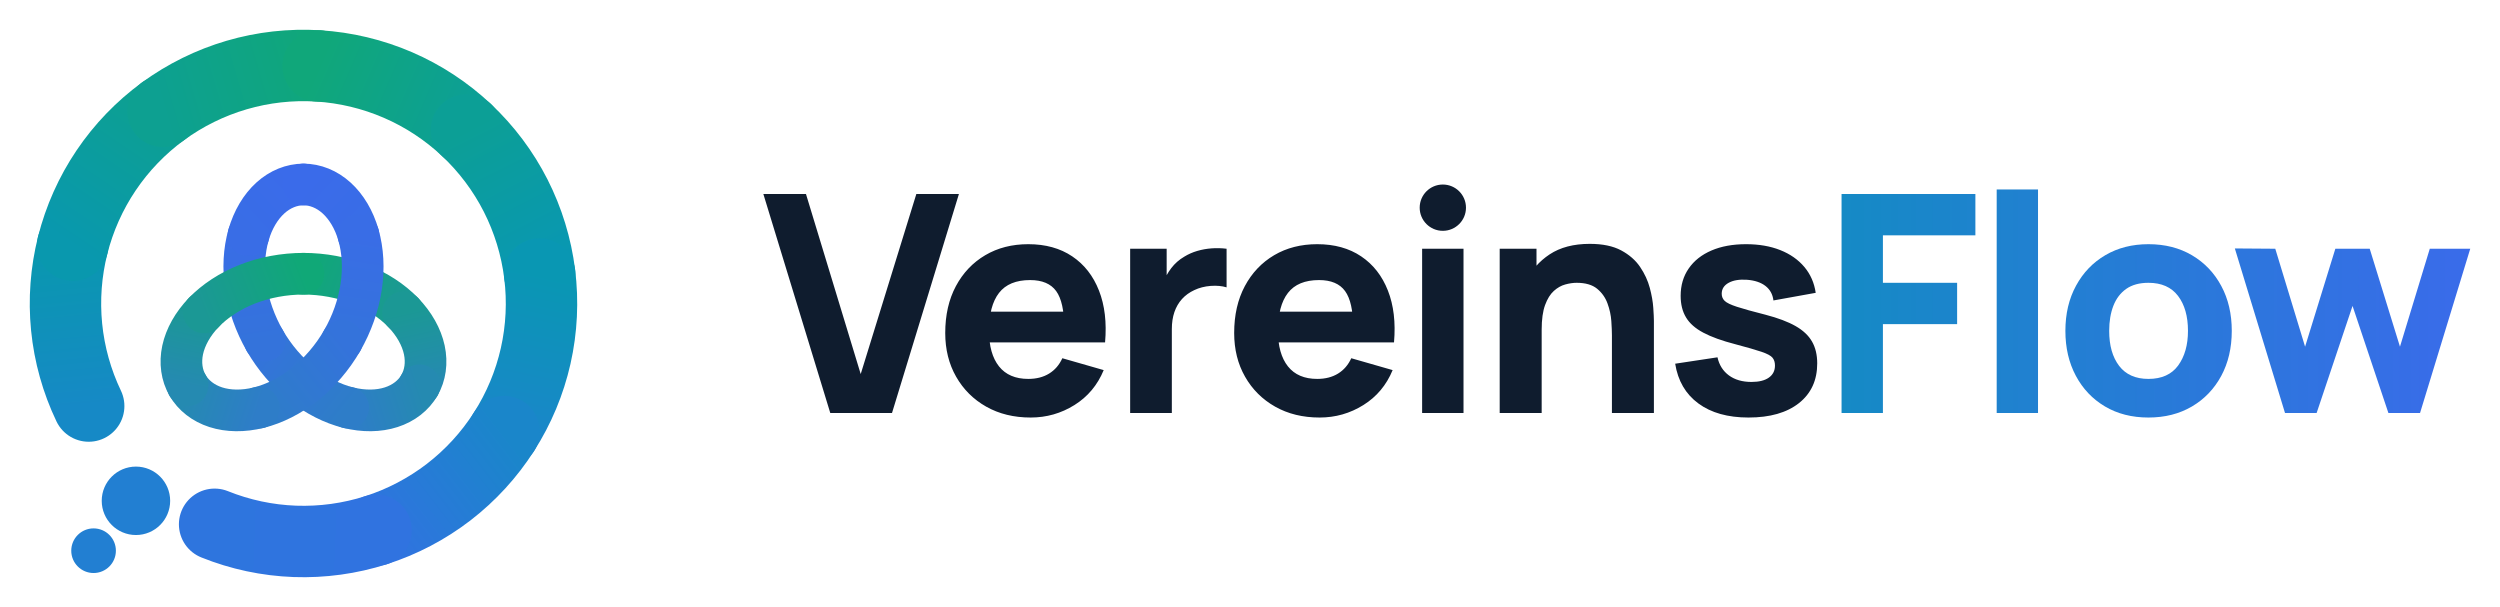
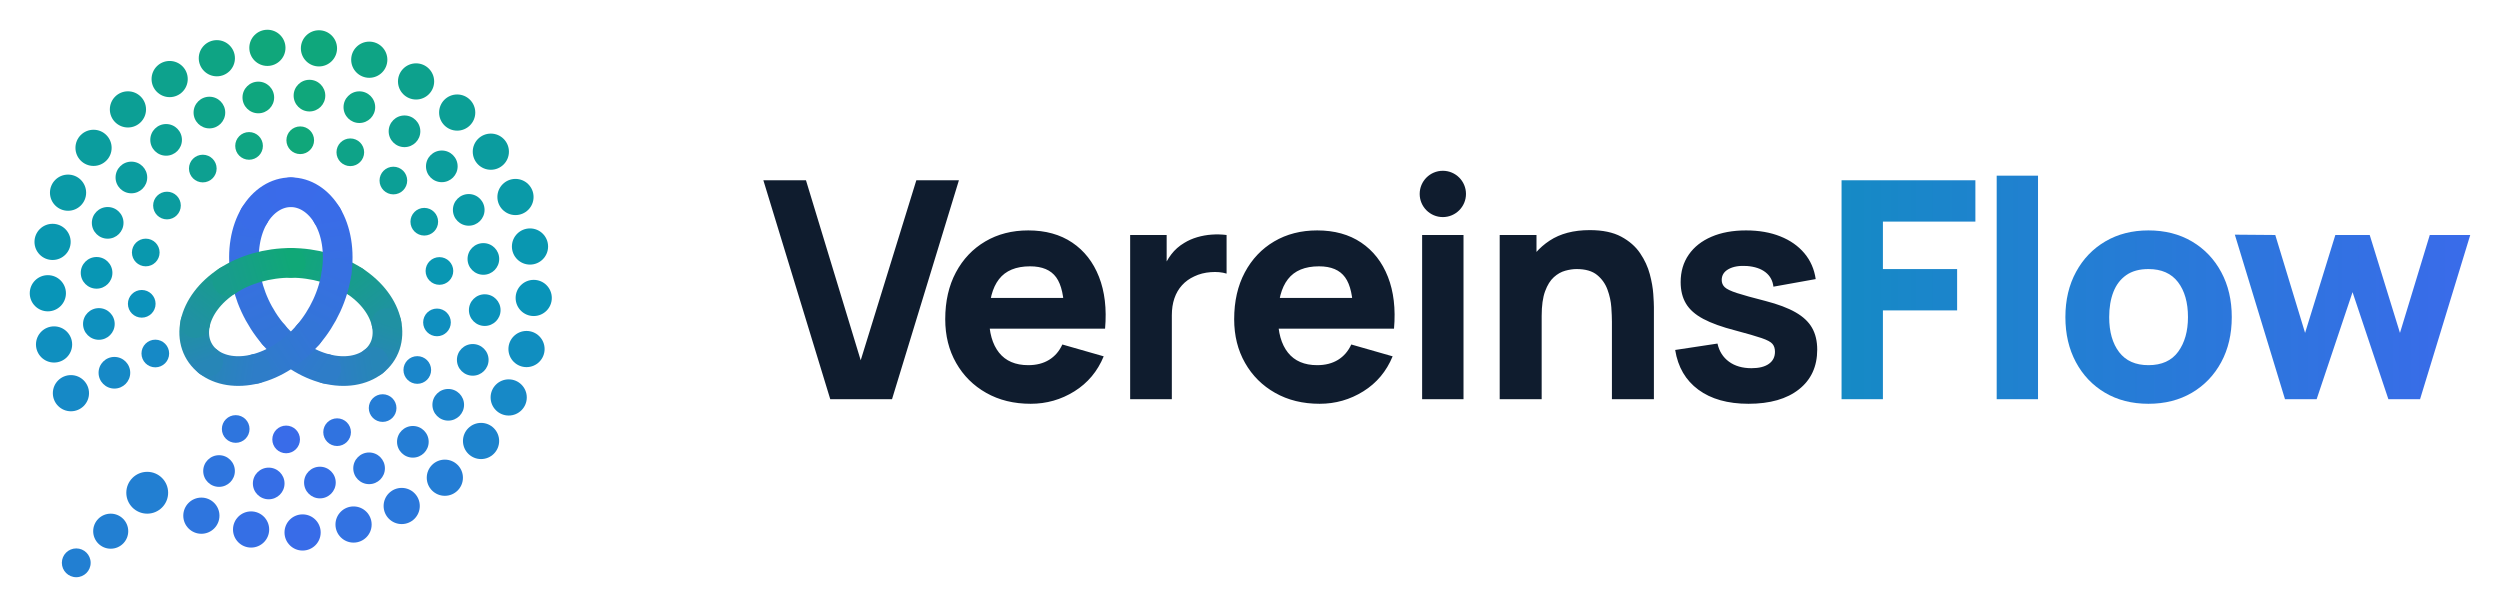
<svg xmlns="http://www.w3.org/2000/svg" width="840.24" height="204" viewBox="0 0 840.24 204" role="img" aria-label="VereinsFlow">
  <defs>
-     <linearGradient id="vfqb0" gradientUnits="userSpaceOnUse" x1="29.81" y1="136.47" x2="24.43" y2="82.43">
-       <stop offset="0" stop-color="#1689C6" />
-       <stop offset="1" stop-color="#0998AE" />
+     <linearGradient id="vfqP3k0" gradientUnits="userSpaceOnUse" x1="97.75" y1="88.35" x2="119.08" y2="94.4">
+       <stop offset="0" stop-color="#10A877" />
+       <stop offset="1" stop-color="#189C8D" />
    </linearGradient>
-     <linearGradient id="vfqb1" gradientUnits="userSpaceOnUse" x1="24.43" y1="82.43" x2="54.79" y2="37.41">
-       <stop offset="0" stop-color="#0998AE" />
-       <stop offset="1" stop-color="#0DA091" />
+     <linearGradient id="vfqP3k1" gradientUnits="userSpaceOnUse" x1="119.08" y1="94.4" x2="129.89" y2="108.62">
+       <stop offset="0" stop-color="#189C8D" />
+       <stop offset="1" stop-color="#2091A3" />
    </linearGradient>
-     <linearGradient id="vfqb2" gradientUnits="userSpaceOnUse" x1="54.79" y1="37.41" x2="106.91" y2="22.15">
-       <stop offset="0" stop-color="#0DA091" />
-       <stop offset="1" stop-color="#10A77A" />
+     <linearGradient id="vfqP3k2" gradientUnits="userSpaceOnUse" x1="129.89" y1="108.62" x2="125.51" y2="121.56">
+       <stop offset="0" stop-color="#2091A3" />
+       <stop offset="1" stop-color="#2786B7" />
    </linearGradient>
-     <linearGradient id="vfqb3" gradientUnits="userSpaceOnUse" x1="106.91" y1="22.15" x2="156.76" y2="43.68">
-       <stop offset="0" stop-color="#10A77A" />
-       <stop offset="1" stop-color="#0C9F96" />
-     </linearGradient>
-     <linearGradient id="vfqb4" gradientUnits="userSpaceOnUse" x1="156.76" y1="43.68" x2="181.38" y2="92.09">
-       <stop offset="0" stop-color="#0C9F96" />
-       <stop offset="1" stop-color="#0997B3" />
-     </linearGradient>
-     <linearGradient id="vfqb5" gradientUnits="userSpaceOnUse" x1="181.38" y1="92.09" x2="169.42" y2="145.06">
-       <stop offset="0" stop-color="#0997B3" />
-       <stop offset="1" stop-color="#1A86CA" />
-     </linearGradient>
-     <linearGradient id="vfqb6" gradientUnits="userSpaceOnUse" x1="169.42" y1="145.06" x2="126.4" y2="178.19">
-       <stop offset="0" stop-color="#1A86CA" />
-       <stop offset="1" stop-color="#3073E0" />
-     </linearGradient>
-     <linearGradient id="vfqb7" gradientUnits="userSpaceOnUse" x1="126.4" y1="178.19" x2="72.13" y2="176.21">
-       <stop offset="0" stop-color="#3073E0" />
-       <stop offset="1" stop-color="#2E75DE" />
-     </linearGradient>
-     <linearGradient id="vfqk0" gradientUnits="userSpaceOnUse" x1="102" y1="92" x2="135.48" y2="104.99">
-       <stop offset="0" stop-color="#10A877" />
-       <stop offset="1" stop-color="#1B9895" />
-     </linearGradient>
-     <linearGradient id="vfqk1" gradientUnits="userSpaceOnUse" x1="135.48" y1="104.99" x2="140.97" y2="129.5">
-       <stop offset="0" stop-color="#1B9895" />
-       <stop offset="1" stop-color="#258AB1" />
-     </linearGradient>
-     <linearGradient id="vfqk2" gradientUnits="userSpaceOnUse" x1="140.97" y1="129.5" x2="117" y2="137">
-       <stop offset="0" stop-color="#258AB1" />
+     <linearGradient id="vfqP3k3" gradientUnits="userSpaceOnUse" x1="125.51" y1="121.56" x2="109.62" y2="123.97">
+       <stop offset="0" stop-color="#2786B7" />
      <stop offset="1" stop-color="#2E7DC8" />
    </linearGradient>
-     <linearGradient id="vfqk3" gradientUnits="userSpaceOnUse" x1="117" y1="137" x2="89.01" y2="114.5">
+     <linearGradient id="vfqP3k4" gradientUnits="userSpaceOnUse" x1="109.62" y1="123.97" x2="91.93" y2="112.47">
      <stop offset="0" stop-color="#2E7DC8" />
-       <stop offset="1" stop-color="#3473DB" />
+       <stop offset="1" stop-color="#3375D7" />
    </linearGradient>
-     <linearGradient id="vfqk4" gradientUnits="userSpaceOnUse" x1="89.01" y1="114.5" x2="83.52" y2="79.01">
-       <stop offset="0" stop-color="#3473DB" />
-       <stop offset="1" stop-color="#396DE6" />
+     <linearGradient id="vfqP3k5" gradientUnits="userSpaceOnUse" x1="91.93" y1="112.47" x2="82.4" y2="91.83">
+       <stop offset="0" stop-color="#3375D7" />
+       <stop offset="1" stop-color="#3770E1" />
    </linearGradient>
-     <linearGradient id="vfqk5" gradientUnits="userSpaceOnUse" x1="83.52" y1="79.01" x2="102" y2="62">
-       <stop offset="0" stop-color="#396DE6" />
+     <linearGradient id="vfqP3k6" gradientUnits="userSpaceOnUse" x1="82.4" y1="91.83" x2="85.5" y2="72.47">
+       <stop offset="0" stop-color="#3770E1" />
+       <stop offset="1" stop-color="#396CE8" />
+     </linearGradient>
+     <linearGradient id="vfqP3k7" gradientUnits="userSpaceOnUse" x1="85.5" y1="72.47" x2="97.75" y2="64.61">
+       <stop offset="0" stop-color="#396CE8" />
      <stop offset="1" stop-color="#3A6BEA" />
    </linearGradient>
-     <linearGradient id="vfqk6" gradientUnits="userSpaceOnUse" x1="102" y1="62" x2="120.48" y2="79.01">
+     <linearGradient id="vfqP3k8" gradientUnits="userSpaceOnUse" x1="97.75" y1="64.61" x2="110" y2="72.47">
      <stop offset="0" stop-color="#3A6BEA" />
-       <stop offset="1" stop-color="#396DE6" />
+       <stop offset="1" stop-color="#396CE8" />
    </linearGradient>
-     <linearGradient id="vfqk7" gradientUnits="userSpaceOnUse" x1="120.48" y1="79.01" x2="114.99" y2="114.5">
-       <stop offset="0" stop-color="#396DE6" />
-       <stop offset="1" stop-color="#3473DB" />
+     <linearGradient id="vfqP3k9" gradientUnits="userSpaceOnUse" x1="110" y1="72.47" x2="113.1" y2="91.83">
+       <stop offset="0" stop-color="#396CE8" />
+       <stop offset="1" stop-color="#3770E1" />
    </linearGradient>
-     <linearGradient id="vfqk8" gradientUnits="userSpaceOnUse" x1="114.99" y1="114.5" x2="87" y2="137">
-       <stop offset="0" stop-color="#3473DB" />
+     <linearGradient id="vfqP3k10" gradientUnits="userSpaceOnUse" x1="113.1" y1="91.83" x2="103.57" y2="112.47">
+       <stop offset="0" stop-color="#3770E1" />
+       <stop offset="1" stop-color="#3375D7" />
+     </linearGradient>
+     <linearGradient id="vfqP3k11" gradientUnits="userSpaceOnUse" x1="103.57" y1="112.47" x2="85.88" y2="123.97">
+       <stop offset="0" stop-color="#3375D7" />
      <stop offset="1" stop-color="#2E7DC8" />
    </linearGradient>
-     <linearGradient id="vfqk9" gradientUnits="userSpaceOnUse" x1="87" y1="137" x2="63.03" y2="129.5">
+     <linearGradient id="vfqP3k12" gradientUnits="userSpaceOnUse" x1="85.88" y1="123.97" x2="69.99" y2="121.56">
      <stop offset="0" stop-color="#2E7DC8" />
-       <stop offset="1" stop-color="#258AB1" />
+       <stop offset="1" stop-color="#2786B7" />
    </linearGradient>
-     <linearGradient id="vfqk10" gradientUnits="userSpaceOnUse" x1="63.03" y1="129.5" x2="68.52" y2="104.99">
-       <stop offset="0" stop-color="#258AB1" />
-       <stop offset="1" stop-color="#1B9895" />
+     <linearGradient id="vfqP3k13" gradientUnits="userSpaceOnUse" x1="69.99" y1="121.56" x2="65.61" y2="108.62">
+       <stop offset="0" stop-color="#2786B7" />
+       <stop offset="1" stop-color="#2091A3" />
    </linearGradient>
-     <linearGradient id="vfqk11" gradientUnits="userSpaceOnUse" x1="68.52" y1="104.99" x2="102" y2="92">
-       <stop offset="0" stop-color="#1B9895" />
+     <linearGradient id="vfqP3k14" gradientUnits="userSpaceOnUse" x1="65.61" y1="108.62" x2="76.42" y2="94.4">
+       <stop offset="0" stop-color="#2091A3" />
+       <stop offset="1" stop-color="#189C8D" />
+     </linearGradient>
+     <linearGradient id="vfqP3k15" gradientUnits="userSpaceOnUse" x1="76.42" y1="94.4" x2="97.75" y2="88.35">
+       <stop offset="0" stop-color="#189C8D" />
      <stop offset="1" stop-color="#10A877" />
    </linearGradient>
-     <linearGradient id="vfqf" gradientUnits="userSpaceOnUse" x1="256.56" y1="0" x2="830.24" y2="0">
+     <linearGradient id="vfqP3f" gradientUnits="userSpaceOnUse" x1="256.56" y1="0" x2="830.24" y2="0">
      <stop offset="0" stop-color="#10A877" />
      <stop offset="0.5" stop-color="#0895B8" />
      <stop offset="1" stop-color="#3A6BEA" />
    </linearGradient>
  </defs>
-   <g fill="none" stroke-width="24" stroke-linecap="round">
-     <path d="M29.81 136.47C25.82 128.12 23.31 119.14 22.39 109.92C21.48 100.71 22.17 91.41 24.43 82.43" stroke="url(#vfqb0)" />
-     <path d="M24.43 82.43C26.69 73.46 30.5 64.94 35.67 57.27C40.85 49.59 47.32 42.87 54.79 37.41" stroke="url(#vfqb1)" />
-     <path d="M54.79 37.41C62.27 31.95 70.63 27.83 79.52 25.22C88.4 22.62 97.67 21.58 106.91 22.15" stroke="url(#vfqb2)" />
-     <path d="M106.91 22.15C116.15 22.72 125.22 24.89 133.72 28.56C142.22 32.23 150.02 37.35 156.76 43.68" stroke="url(#vfqb3)" />
-     <path d="M156.76 43.68C163.51 50.02 169.11 57.48 173.31 65.73C177.5 73.98 180.24 82.9 181.38 92.09" stroke="url(#vfqb4)" />
-     <path d="M181.38 92.09C182.53 101.27 182.07 110.59 180.04 119.62C178 128.65 174.41 137.26 169.42 145.06" stroke="url(#vfqb5)" />
-     <path d="M169.42 145.06C164.44 152.86 158.14 159.74 150.81 165.39C143.47 171.03 135.21 175.37 126.4 178.19" stroke="url(#vfqb6)" />
-     <path d="M126.4 178.19C117.58 181.01 108.34 182.28 99.09 181.95C89.84 181.61 80.72 179.67 72.13 176.21" stroke="url(#vfqb7)" />
+   <circle cx="23.84" cy="132.15" r="6.08" fill="#1689C6" />
+   <circle cx="18.17" cy="115.77" r="6.08" fill="#0F8FBF" />
+   <circle cx="16.08" cy="98.56" r="6.08" fill="#0895B8" />
+   <circle cx="17.67" cy="81.3" r="6.08" fill="#0997B0" />
+   <circle cx="22.87" cy="64.76" r="6.08" fill="#0A9AA7" />
+   <circle cx="31.44" cy="49.69" r="6.08" fill="#0B9D9E" />
+   <circle cx="43" cy="36.77" r="6.08" fill="#0C9F95" />
+   <circle cx="57.02" cy="26.57" r="6.08" fill="#0DA28D" />
+   <circle cx="72.88" cy="19.57" r="6.08" fill="#0EA484" />
+   <circle cx="89.87" cy="16.08" r="6.08" fill="#10A77B" />
+   <circle cx="107.2" cy="16.25" r="6.08" fill="#0FA77C" />
+   <circle cx="124.11" cy="20.07" r="6.08" fill="#0EA485" />
+   <circle cx="139.84" cy="27.37" r="6.08" fill="#0DA18D" />
+   <circle cx="153.66" cy="37.83" r="6.08" fill="#0C9F96" />
+   <circle cx="164.97" cy="50.98" r="6.08" fill="#0B9C9F" />
+   <circle cx="173.25" cy="66.21" r="6.08" fill="#0A9AA8" />
+   <circle cx="178.13" cy="82.85" r="6.08" fill="#0997B1" />
+   <circle cx="179.38" cy="100.14" r="6.08" fill="#0994B9" />
+   <circle cx="176.96" cy="117.31" r="6.08" fill="#108EC0" />
+   <circle cx="170.97" cy="133.58" r="6.08" fill="#1789C7" />
+   <circle cx="161.68" cy="148.21" r="6.08" fill="#1D83CD" />
+   <circle cx="149.51" cy="160.56" r="6.08" fill="#247DD4" />
+   <circle cx="135.01" cy="170.06" r="6.08" fill="#2B78DB" />
+   <circle cx="118.83" cy="176.29" r="6.08" fill="#3272E2" />
+   <circle cx="101.7" cy="178.96" r="6.08" fill="#386CE8" />
+   <circle cx="84.39" cy="177.96" r="6.08" fill="#356FE5" />
+   <circle cx="67.68" cy="173.32" r="6.08" fill="#2E75DE" />
+   <circle cx="38.45" cy="125.28" r="5.32" fill="#1689C6" />
+   <circle cx="33.23" cy="108.88" r="5.32" fill="#0E90BE" />
+   <circle cx="32.46" cy="91.7" r="5.32" fill="#0896B4" />
+   <circle cx="36.19" cy="74.9" r="5.32" fill="#0A99AA" />
+   <circle cx="44.16" cy="59.65" r="5.32" fill="#0B9C9F" />
+   <circle cx="55.83" cy="47.01" r="5.32" fill="#0CA094" />
+   <circle cx="70.38" cy="37.83" r="5.32" fill="#0EA389" />
+   <circle cx="86.82" cy="32.76" r="5.32" fill="#0FA67E" />
+   <circle cx="104.01" cy="32.14" r="5.32" fill="#10A77B" />
+   <circle cx="120.78" cy="36.02" r="5.32" fill="#0EA486" />
+   <circle cx="135.95" cy="44.13" r="5.32" fill="#0DA091" />
+   <circle cx="148.49" cy="55.91" r="5.32" fill="#0B9D9C" />
+   <circle cx="157.54" cy="70.54" r="5.32" fill="#0A9AA7" />
+   <circle cx="162.46" cy="87.03" r="5.32" fill="#0997B1" />
+   <circle cx="162.92" cy="104.23" r="5.32" fill="#0B92BB" />
+   <circle cx="158.89" cy="120.95" r="5.32" fill="#148BC4" />
+   <circle cx="150.65" cy="136.05" r="5.32" fill="#1C84CC" />
+   <circle cx="138.76" cy="148.49" r="5.32" fill="#247DD4" />
+   <circle cx="124.05" cy="157.4" r="5.32" fill="#2D76DD" />
+   <circle cx="107.52" cy="162.18" r="5.32" fill="#356FE5" />
+   <circle cx="90.31" cy="162.49" r="5.32" fill="#366EE6" />
+   <circle cx="73.62" cy="158.31" r="5.32" fill="#2E75DE" />
+   <circle cx="52.2" cy="118.81" r="4.65" fill="#1689C6" />
+   <circle cx="47.64" cy="102.11" r="4.65" fill="#0B92BB" />
+   <circle cx="48.99" cy="84.86" r="4.65" fill="#0998AE" />
+   <circle cx="56.12" cy="69.08" r="4.65" fill="#0B9C9F" />
+   <circle cx="68.16" cy="56.65" r="4.65" fill="#0DA091" />
+   <circle cx="83.71" cy="49.04" r="4.65" fill="#0FA583" />
+   <circle cx="100.91" cy="47.14" r="4.65" fill="#10A77A" />
+   <circle cx="117.74" cy="51.18" r="4.65" fill="#0EA388" />
+   <circle cx="132.21" cy="60.68" r="4.65" fill="#0C9F96" />
+   <circle cx="142.6" cy="74.52" r="4.65" fill="#0A9BA5" />
+   <circle cx="147.69" cy="91.07" r="4.65" fill="#0997B3" />
+   <circle cx="146.87" cy="108.36" r="4.65" fill="#0F8FBF" />
+   <circle cx="140.25" cy="124.35" r="4.65" fill="#1A86CA" />
+   <circle cx="128.6" cy="137.15" r="4.65" fill="#257DD5" />
+   <circle cx="113.3" cy="145.25" r="4.65" fill="#3073E0" />
+   <circle cx="96.17" cy="147.69" r="4.65" fill="#396CE9" />
+   <circle cx="79.22" cy="144.18" r="4.65" fill="#2E75DE" />
+   <circle cx="49.48" cy="165.61" r="7.03" fill="#227FD2" />
+   <circle cx="37.21" cy="178.53" r="5.89" fill="#227FD2" />
+   <circle cx="25.63" cy="189.16" r="4.84" fill="#227FD2" />
+   <g fill="none" stroke-width="9.97" stroke-linecap="round" stroke-linejoin="round">
+     <path d="M97.75 88.35C101.63 88.35 105.52 88.9 109.15 89.93C112.79 90.97 116.17 92.5 119.08 94.4" stroke="url(#vfqP3k0)" />
+     <path d="M119.08 94.4C122 96.3 124.45 98.57 126.28 101.01C128.12 103.45 129.34 106.06 129.89 108.62" stroke="url(#vfqP3k1)" />
+     <path d="M129.89 108.62C130.44 111.18 130.31 113.68 129.56 115.91C128.8 118.13 127.41 120.08 125.51 121.56" stroke="url(#vfqP3k2)" />
+     <path d="M125.51 121.56C123.61 123.04 121.2 124.05 118.48 124.48C115.76 124.91 112.73 124.75 109.62 123.97" stroke="url(#vfqP3k3)" />
+     <path d="M109.62 123.97C106.51 123.19 103.33 121.8 100.31 119.85C97.28 117.89 94.42 115.39 91.93 112.47" stroke="url(#vfqP3k4)" />
+     <path d="M91.93 112.47C89.43 109.56 87.3 106.23 85.68 102.72C84.06 99.2 82.95 95.49 82.4 91.83" stroke="url(#vfqP3k5)" />
+     <path d="M82.4 91.83C81.85 88.17 81.86 84.57 82.41 81.27C82.95 77.96 84.02 74.96 85.5 72.47" stroke="url(#vfqP3k6)" />
+     <path d="M85.5 72.47C86.98 69.97 88.87 67.99 90.98 66.65C93.09 65.3 95.42 64.61 97.75 64.61" stroke="url(#vfqP3k7)" />
+     <path d="M97.75 64.61C100.08 64.61 102.41 65.3 104.52 66.65C106.63 67.99 108.52 69.97 110 72.47" stroke="url(#vfqP3k8)" />
+     <path d="M110 72.47C111.48 74.96 112.55 77.96 113.09 81.27C113.63 84.57 113.65 88.17 113.1 91.83" stroke="url(#vfqP3k9)" />
+     <path d="M113.1 91.83C112.55 95.49 111.44 99.2 109.81 102.72C108.19 106.23 106.07 109.56 103.57 112.47" stroke="url(#vfqP3k10)" />
+     <path d="M103.57 112.47C101.08 115.39 98.21 117.89 95.19 119.85C92.17 121.8 88.99 123.19 85.88 123.97" stroke="url(#vfqP3k11)" />
+     <path d="M85.88 123.97C82.77 124.75 79.74 124.91 77.02 124.48C74.3 124.05 71.89 123.04 69.99 121.56" stroke="url(#vfqP3k12)" />
+     <path d="M69.99 121.56C68.09 120.08 66.7 118.13 65.94 115.91C65.18 113.68 65.06 111.18 65.61 108.62" stroke="url(#vfqP3k13)" />
+     <path d="M65.61 108.62C66.16 106.06 67.38 103.45 69.22 101.01C71.05 98.57 73.5 96.3 76.42 94.4" stroke="url(#vfqP3k14)" />
+     <path d="M76.42 94.4C79.33 92.5 82.71 90.97 86.35 89.93C89.98 88.9 93.86 88.35 97.75 88.35" stroke="url(#vfqP3k15)" />
  </g>
-   <circle cx="45.69" cy="168.32" r="11.5" fill="#227FD2" />
-   <circle cx="31.45" cy="185.09" r="7.5" fill="#227FD2" />
-   <g fill="none" stroke-width="14" stroke-linecap="round" stroke-linejoin="round">
-     <path d="M102 92C108.54 92 115.08 93.23 120.88 95.51C126.68 97.79 131.73 101.11 135.48 104.99" stroke="url(#vfqk0)" />
-     <path d="M135.48 104.99C139.23 108.87 141.68 113.3 142.61 117.61C143.53 121.92 142.93 126.1 140.97 129.5" stroke="url(#vfqk1)" />
-     <path d="M140.97 129.5C139.01 132.9 135.68 135.51 131.49 136.86C127.29 138.22 122.24 138.31 117 137" stroke="url(#vfqk2)" />
-     <path d="M117 137C111.76 135.69 106.36 132.98 101.49 129.1C96.62 125.22 92.28 120.17 89.01 114.5" stroke="url(#vfqk3)" />
-     <path d="M89.01 114.5C85.74 108.83 83.53 102.55 82.61 96.39C81.68 90.23 82.03 84.2 83.52 79.01" stroke="url(#vfqk4)" />
-     <path d="M83.52 79.01C85 73.82 87.61 69.49 90.88 66.53C94.15 63.57 98.07 62 102 62" stroke="url(#vfqk5)" />
-     <path d="M102 62C105.93 62 109.85 63.57 113.12 66.53C116.39 69.49 119 73.82 120.48 79.01" stroke="url(#vfqk6)" />
-     <path d="M120.48 79.01C121.97 84.2 122.32 90.23 121.39 96.39C120.47 102.55 118.26 108.83 114.99 114.5" stroke="url(#vfqk7)" />
-     <path d="M114.99 114.5C111.72 120.17 107.38 125.22 102.51 129.1C97.64 132.98 92.24 135.69 87 137" stroke="url(#vfqk8)" />
-     <path d="M87 137C81.76 138.31 76.71 138.22 72.51 136.86C68.32 135.51 64.99 132.9 63.03 129.5" stroke="url(#vfqk9)" />
-     <path d="M63.03 129.5C61.07 126.1 60.47 121.92 61.39 117.61C62.32 113.3 64.77 108.87 68.52 104.99" stroke="url(#vfqk10)" />
-     <path d="M68.52 104.99C72.27 101.11 77.32 97.79 83.12 95.51C88.92 93.23 95.46 92 102 92" stroke="url(#vfqk11)" />
-   </g>
-   <path d="M279.05 138.8 256.56 65.2H270.88L289.28 125.72L307.98 65.2H322.29L299.8 138.8ZM346.41 140.33Q337.93 140.33 331.47 136.68Q325 133.02 321.35 126.61Q317.69 120.2 317.69 111.92Q317.69 102.87 321.27 96.17Q324.85 89.48 331.14 85.77Q337.42 82.07 345.6 82.07Q354.29 82.07 360.37 86.16Q366.45 90.24 369.36 97.66Q372.28 105.07 371.41 115.08H357.66V109.97Q357.66 101.54 354.98 97.84Q352.3 94.13 346.21 94.13Q339.11 94.13 335.76 98.45Q332.41 102.77 332.41 111.2Q332.41 118.92 335.76 123.14Q339.11 127.35 345.6 127.35Q349.69 127.35 352.6 125.56Q355.52 123.77 357.05 120.4L370.95 124.39Q367.83 131.95 361.11 136.14Q354.39 140.33 346.41 140.33ZM328.12 115.08V104.76H364.72V115.08ZM379.84 138.8V83.6H392.11V97.09L390.78 95.36Q391.86 92.49 393.64 90.14Q395.43 87.79 398.04 86.26Q400.03 85.03 402.38 84.34Q404.74 83.65 407.24 83.47Q409.74 83.29 412.25 83.6V96.58Q409.95 95.87 406.91 96.09Q403.86 96.33 401.41 97.5Q398.96 98.63 397.27 100.49Q395.58 102.36 394.71 104.89Q393.85 107.42 393.85 110.59V138.8ZM443.53 140.33Q435.04 140.33 428.58 136.68Q422.11 133.02 418.46 126.61Q414.8 120.2 414.8 111.92Q414.8 102.87 418.38 96.17Q421.96 89.48 428.24 85.77Q434.53 82.07 442.71 82.07Q451.4 82.07 457.48 86.16Q463.56 90.24 466.47 97.66Q469.39 105.07 468.52 115.08H454.77V109.97Q454.77 101.54 452.08 97.84Q449.4 94.13 443.32 94.13Q436.22 94.13 432.87 98.45Q429.52 102.77 429.52 111.2Q429.52 118.92 432.87 123.14Q436.22 127.35 442.71 127.35Q446.8 127.35 449.71 125.56Q452.62 123.77 454.16 120.4L468.06 124.39Q464.94 131.95 458.22 136.14Q451.5 140.33 443.53 140.33ZM425.23 115.08V104.76H461.82V115.08ZM477.97 138.8V83.6H491.88V138.8ZM541.76 138.8V112.73Q541.76 110.84 541.56 107.9Q541.36 104.96 540.28 102Q539.21 99.04 536.78 97.04Q534.35 95.05 529.9 95.05Q528.11 95.05 526.07 95.61Q524.03 96.17 522.24 97.78Q520.45 99.39 519.3 102.51Q518.15 105.63 518.15 110.79L510.17 107.01Q510.17 100.47 512.84 94.74Q515.49 89.02 520.83 85.49Q526.18 81.96 534.3 81.96Q540.79 81.96 544.88 84.16Q548.97 86.36 551.24 89.73Q553.52 93.11 554.49 96.76Q555.46 100.42 555.66 103.43Q555.87 106.45 555.87 107.83V138.8ZM504.04 138.8V83.6H516.41V101.9H518.15V138.8ZM587.66 140.33Q577.24 140.33 570.82 135.6Q564.4 130.88 563.02 122.24L577.24 120.09Q578.1 123.98 581.09 126.18Q584.08 128.37 588.68 128.37Q592.46 128.37 594.51 126.91Q596.56 125.46 596.56 122.85Q596.56 121.22 595.73 120.22Q594.92 119.22 592.08 118.25Q589.24 117.28 583.26 115.7Q576.52 113.96 572.48 111.81Q568.44 109.67 566.66 106.67Q564.86 103.69 564.86 99.44Q564.86 94.13 567.58 90.22Q570.28 86.31 575.22 84.19Q580.15 82.07 586.84 82.07Q593.34 82.07 598.34 84.06Q603.35 86.05 606.44 89.73Q609.53 93.41 610.25 98.42L596.04 100.98Q595.68 97.91 593.38 96.12Q591.08 94.33 587.15 94.03Q583.31 93.77 580.99 95.05Q578.66 96.33 578.66 98.73Q578.66 100.16 579.66 101.13Q580.66 102.1 583.8 103.12Q586.94 104.15 593.38 105.78Q599.67 107.42 603.48 109.59Q607.29 111.76 609.02 114.81Q610.76 117.84 610.76 122.14Q610.76 130.62 604.63 135.48Q598.49 140.33 587.66 140.33Z" fill="#0F1C2E" />
-   <circle cx="484.93" cy="69.8" r="7.78" fill="#0F1C2E" />
-   <path d="M618.94 138.8V65.2H663.92V79.1H632.84V95.05H657.78V108.95H632.84V138.8ZM671.08 138.8V63.67H684.97V138.8ZM722.08 140.33Q713.75 140.33 707.46 136.6Q701.18 132.87 697.68 126.3Q694.17 119.74 694.17 111.2Q694.17 102.56 697.76 96Q701.33 89.43 707.62 85.75Q713.9 82.07 722.08 82.07Q730.42 82.07 736.73 85.8Q743.04 89.53 746.56 96.1Q750.09 102.66 750.09 111.2Q750.09 119.79 746.54 126.36Q742.99 132.92 736.68 136.63Q730.36 140.33 722.08 140.33ZM722.08 127.35Q728.78 127.35 732.08 122.83Q735.37 118.3 735.37 111.2Q735.37 103.84 732.02 99.44Q728.67 95.05 722.08 95.05Q717.54 95.05 714.62 97.09Q711.71 99.14 710.3 102.77Q708.89 106.4 708.89 111.2Q708.89 118.61 712.24 122.98Q715.59 127.35 722.08 127.35ZM767.98 138.8 751.12 83.5 764.71 83.6 774.73 116.52 784.9 83.6H796.45L806.62 116.52L816.64 83.6H830.24L813.37 138.8H802.73L790.68 102.82L778.61 138.8Z" fill="url(#vfqf)" />
+   <path d="M279.05 134.18 256.56 60.58H270.88L289.28 121.09L307.98 60.58H322.29L299.8 134.18ZM346.41 135.71Q337.93 135.71 331.47 132.05Q325 128.4 321.35 121.98Q317.69 115.57 317.69 107.29Q317.69 98.25 321.27 91.55Q324.85 84.85 331.14 81.15Q337.42 77.44 345.6 77.44Q354.29 77.44 360.37 81.53Q366.45 85.62 369.36 93.03Q372.28 100.44 371.41 110.46H357.66V105.35Q357.66 96.92 354.98 93.21Q352.3 89.51 346.21 89.51Q339.11 89.51 335.76 93.83Q332.41 98.14 332.41 106.58Q332.41 114.29 335.76 118.51Q339.11 122.73 345.6 122.73Q349.69 122.73 352.6 120.94Q355.52 119.15 357.05 115.78L370.95 119.76Q367.83 127.33 361.11 131.52Q354.39 135.71 346.41 135.71ZM328.12 110.46V100.14H364.72V110.46ZM379.84 134.18V78.98H392.11V92.47L390.78 90.73Q391.86 87.87 393.64 85.52Q395.43 83.17 398.04 81.63Q400.03 80.41 402.38 79.72Q404.74 79.03 407.24 78.85Q409.74 78.67 412.25 78.98V91.96Q409.95 91.24 406.91 91.47Q403.86 91.7 401.41 92.88Q398.96 94 397.27 95.87Q395.58 97.73 394.71 100.27Q393.85 102.79 393.85 105.96V134.18ZM443.53 135.71Q435.04 135.71 428.58 132.05Q422.11 128.4 418.46 121.98Q414.8 115.57 414.8 107.29Q414.8 98.25 418.38 91.55Q421.96 84.85 428.24 81.15Q434.53 77.44 442.71 77.44Q451.4 77.44 457.48 81.53Q463.56 85.62 466.47 93.03Q469.39 100.44 468.52 110.46H454.77V105.35Q454.77 96.92 452.08 93.21Q449.4 89.51 443.32 89.51Q436.22 89.51 432.87 93.83Q429.52 98.14 429.52 106.58Q429.52 114.29 432.87 118.51Q436.22 122.73 442.71 122.73Q446.8 122.73 449.71 120.94Q452.62 119.15 454.16 115.78L468.06 119.76Q464.94 127.33 458.22 131.52Q451.5 135.71 443.53 135.71ZM425.23 110.46V100.14H461.82V110.46ZM477.97 134.18V78.98H491.88V134.18ZM541.76 134.18V108.11Q541.76 106.22 541.56 103.28Q541.36 100.34 540.28 97.38Q539.21 94.41 536.78 92.42Q534.35 90.43 529.9 90.43Q528.11 90.43 526.07 90.99Q524.03 91.55 522.24 93.16Q520.45 94.77 519.3 97.89Q518.15 101.01 518.15 106.17L510.17 102.39Q510.17 95.84 512.84 90.12Q515.49 84.39 520.83 80.87Q526.18 77.34 534.3 77.34Q540.79 77.34 544.88 79.54Q548.97 81.74 551.24 85.11Q553.52 88.48 554.49 92.14Q555.46 95.79 555.66 98.81Q555.87 101.82 555.87 103.2V134.18ZM504.04 134.18V78.98H516.41V97.27H518.15V134.18ZM587.66 135.71Q577.24 135.71 570.82 130.98Q564.4 126.25 563.02 117.62L577.24 115.47Q578.1 119.35 581.09 121.55Q584.08 123.75 588.68 123.75Q592.46 123.75 594.51 122.29Q596.56 120.84 596.56 118.23Q596.56 116.59 595.73 115.6Q594.92 114.6 592.08 113.63Q589.24 112.66 583.26 111.07Q576.52 109.34 572.48 107.19Q568.44 105.04 566.66 102.05Q564.86 99.06 564.86 94.82Q564.86 89.51 567.58 85.59Q570.28 81.69 575.22 79.57Q580.15 77.44 586.84 77.44Q593.34 77.44 598.34 79.44Q603.35 81.43 606.44 85.11Q609.53 88.79 610.25 93.8L596.04 96.35Q595.68 93.29 593.38 91.5Q591.08 89.71 587.15 89.4Q583.31 89.15 580.99 90.43Q578.66 91.7 578.66 94.11Q578.66 95.54 579.66 96.51Q580.66 97.48 583.8 98.5Q586.94 99.52 593.38 101.16Q599.67 102.79 603.48 104.97Q607.29 107.14 609.02 110.18Q610.76 113.22 610.76 117.51Q610.76 126 604.63 130.85Q598.49 135.71 587.66 135.71Z" fill="#0F1C2E" />
+   <circle cx="484.93" cy="65.18" r="7.78" fill="#0F1C2E" />
+   <path d="M618.94 134.18V60.58H663.92V74.48H632.84V90.43H657.78V104.33H632.84V134.18ZM671.08 134.18V59.04H684.97V134.18ZM722.08 135.71Q713.75 135.71 707.46 131.98Q701.18 128.25 697.68 121.68Q694.17 115.11 694.17 106.58Q694.17 97.94 697.76 91.37Q701.33 84.8 707.62 81.12Q713.9 77.44 722.08 77.44Q730.42 77.44 736.73 81.17Q743.04 84.91 746.56 91.48Q750.09 98.04 750.09 106.58Q750.09 115.16 746.54 121.73Q742.99 128.3 736.68 132.01Q730.36 135.71 722.08 135.71ZM722.08 122.73Q728.78 122.73 732.08 118.21Q735.37 113.68 735.37 106.58Q735.37 99.22 732.02 94.82Q728.67 90.43 722.08 90.43Q717.54 90.43 714.62 92.47Q711.71 94.51 710.3 98.14Q708.89 101.77 708.89 106.58Q708.89 113.99 712.24 118.36Q715.59 122.73 722.08 122.73ZM767.98 134.18 751.12 78.87 764.71 78.98 774.73 111.89 784.9 78.98H796.45L806.62 111.89L816.64 78.98H830.24L813.37 134.18H802.73L790.68 98.19L778.61 134.18Z" fill="url(#vfqP3f)" />
</svg>
